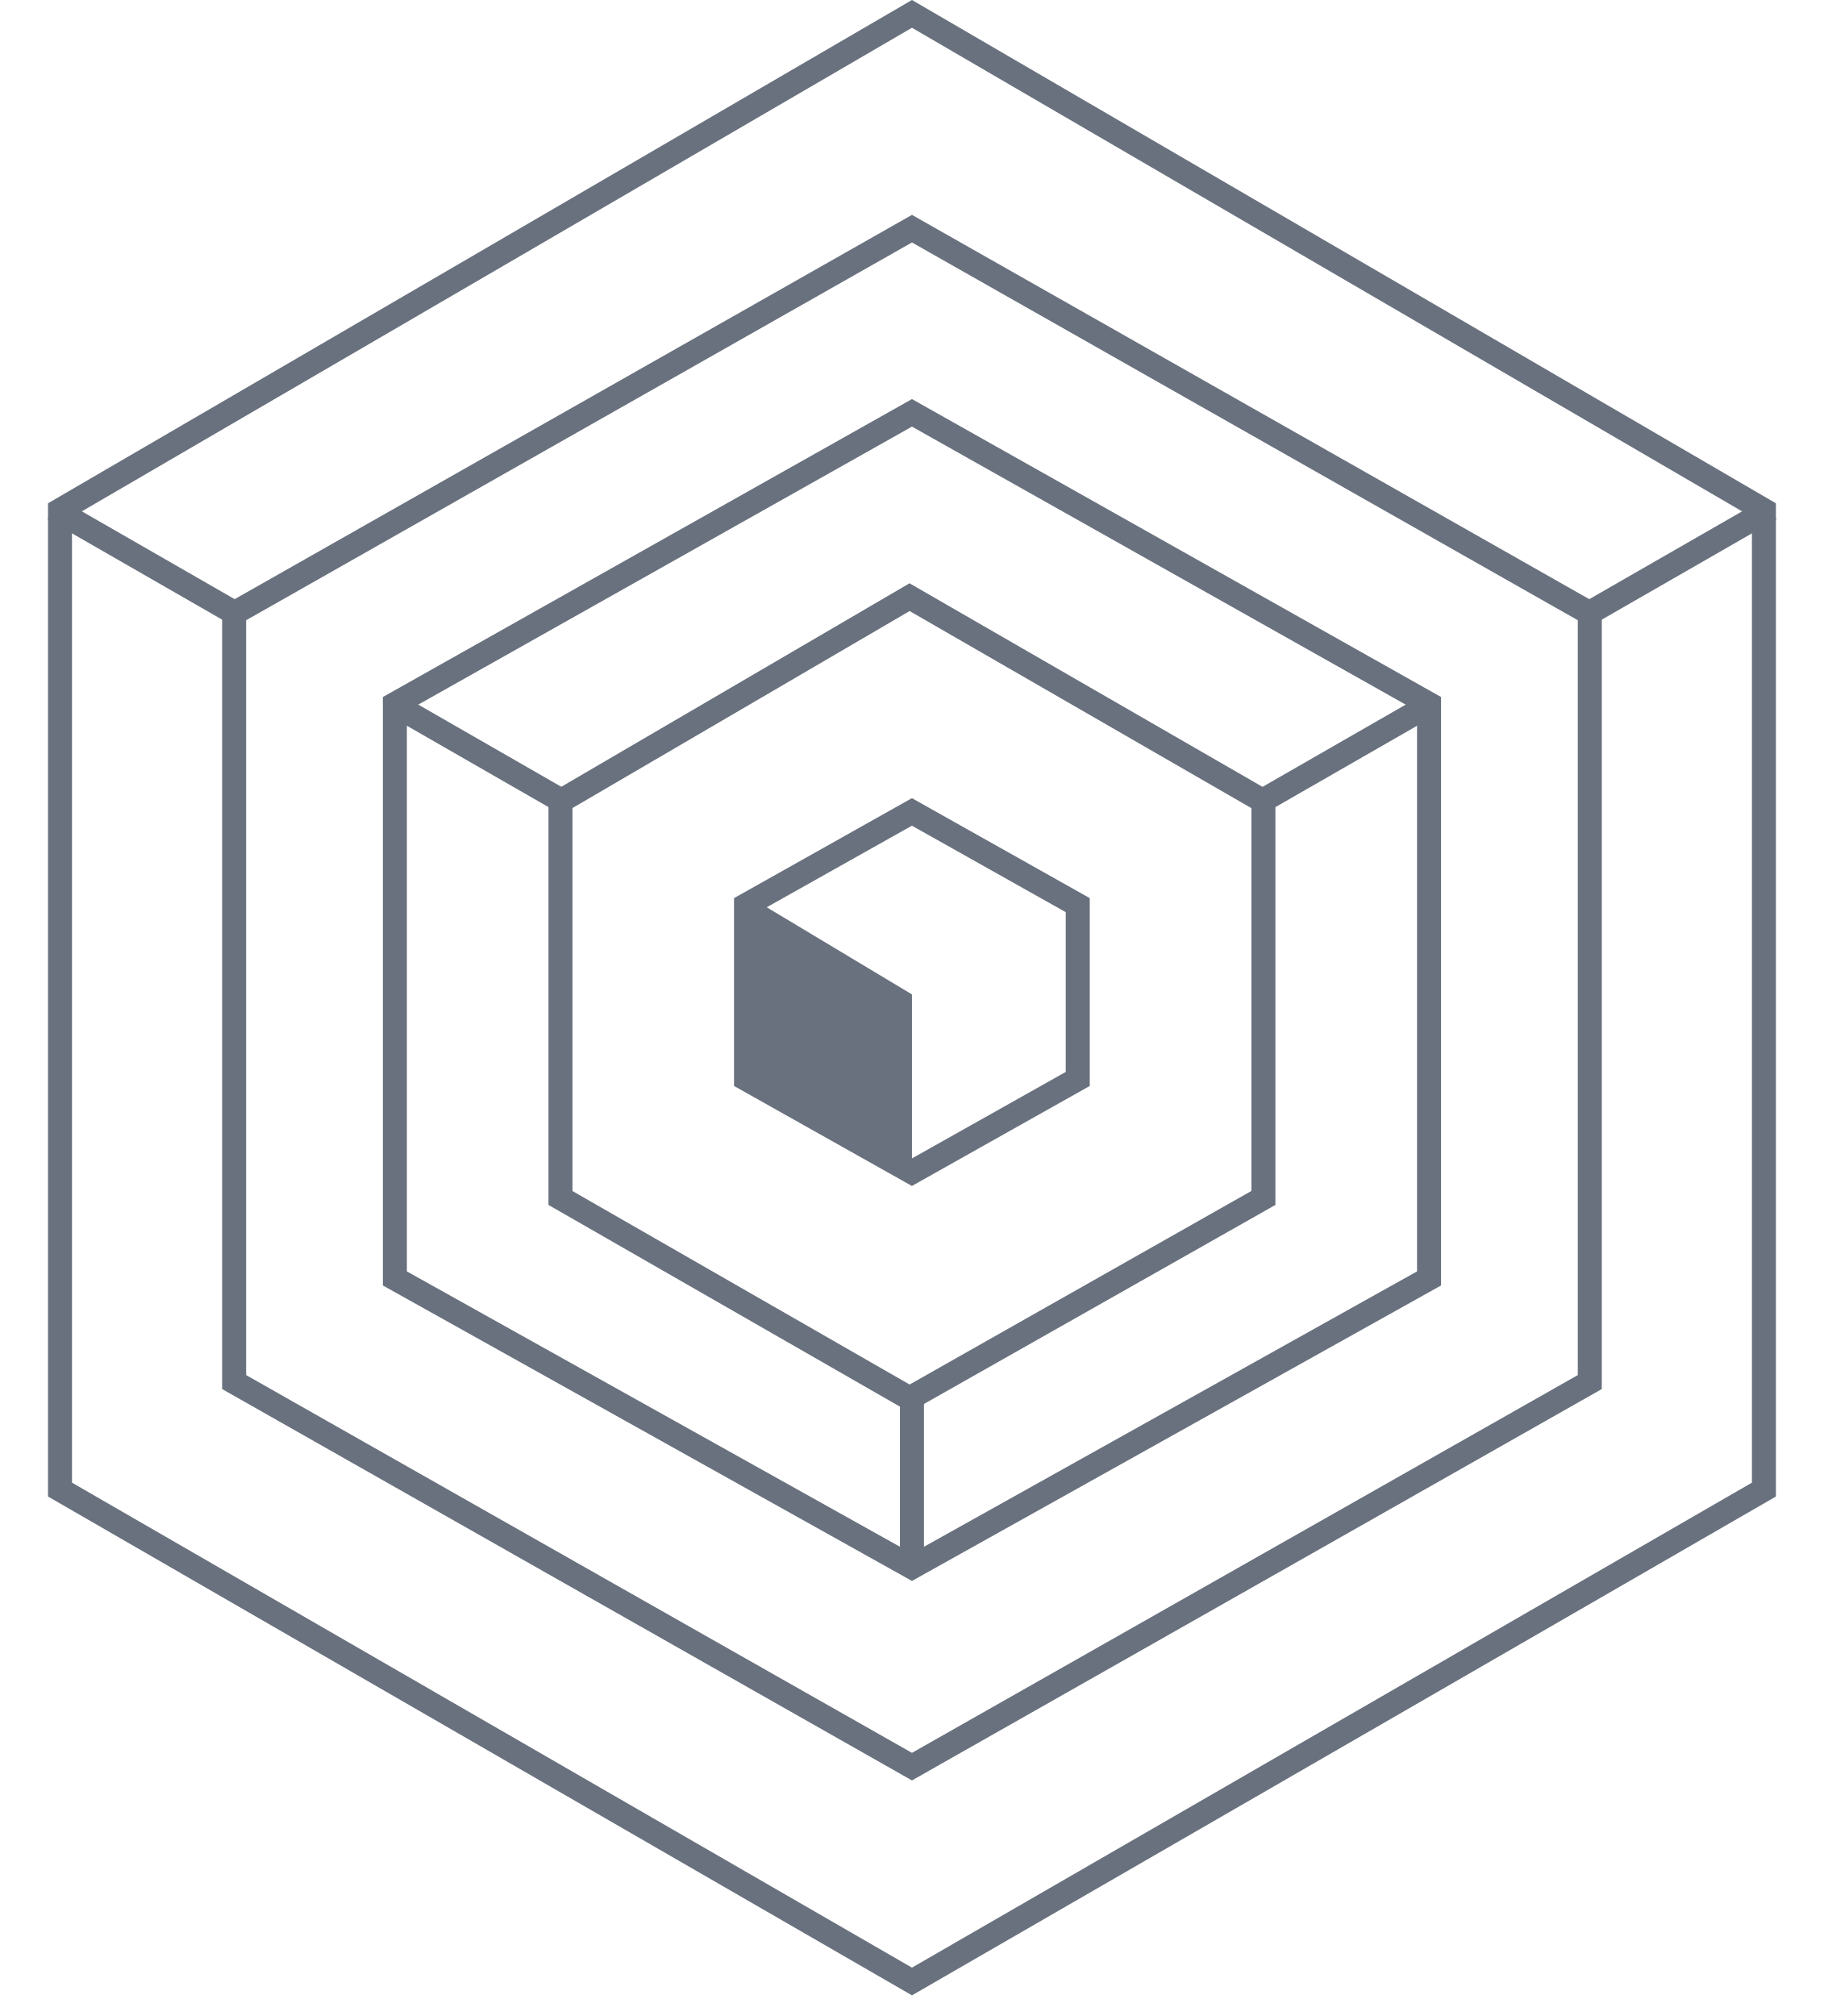
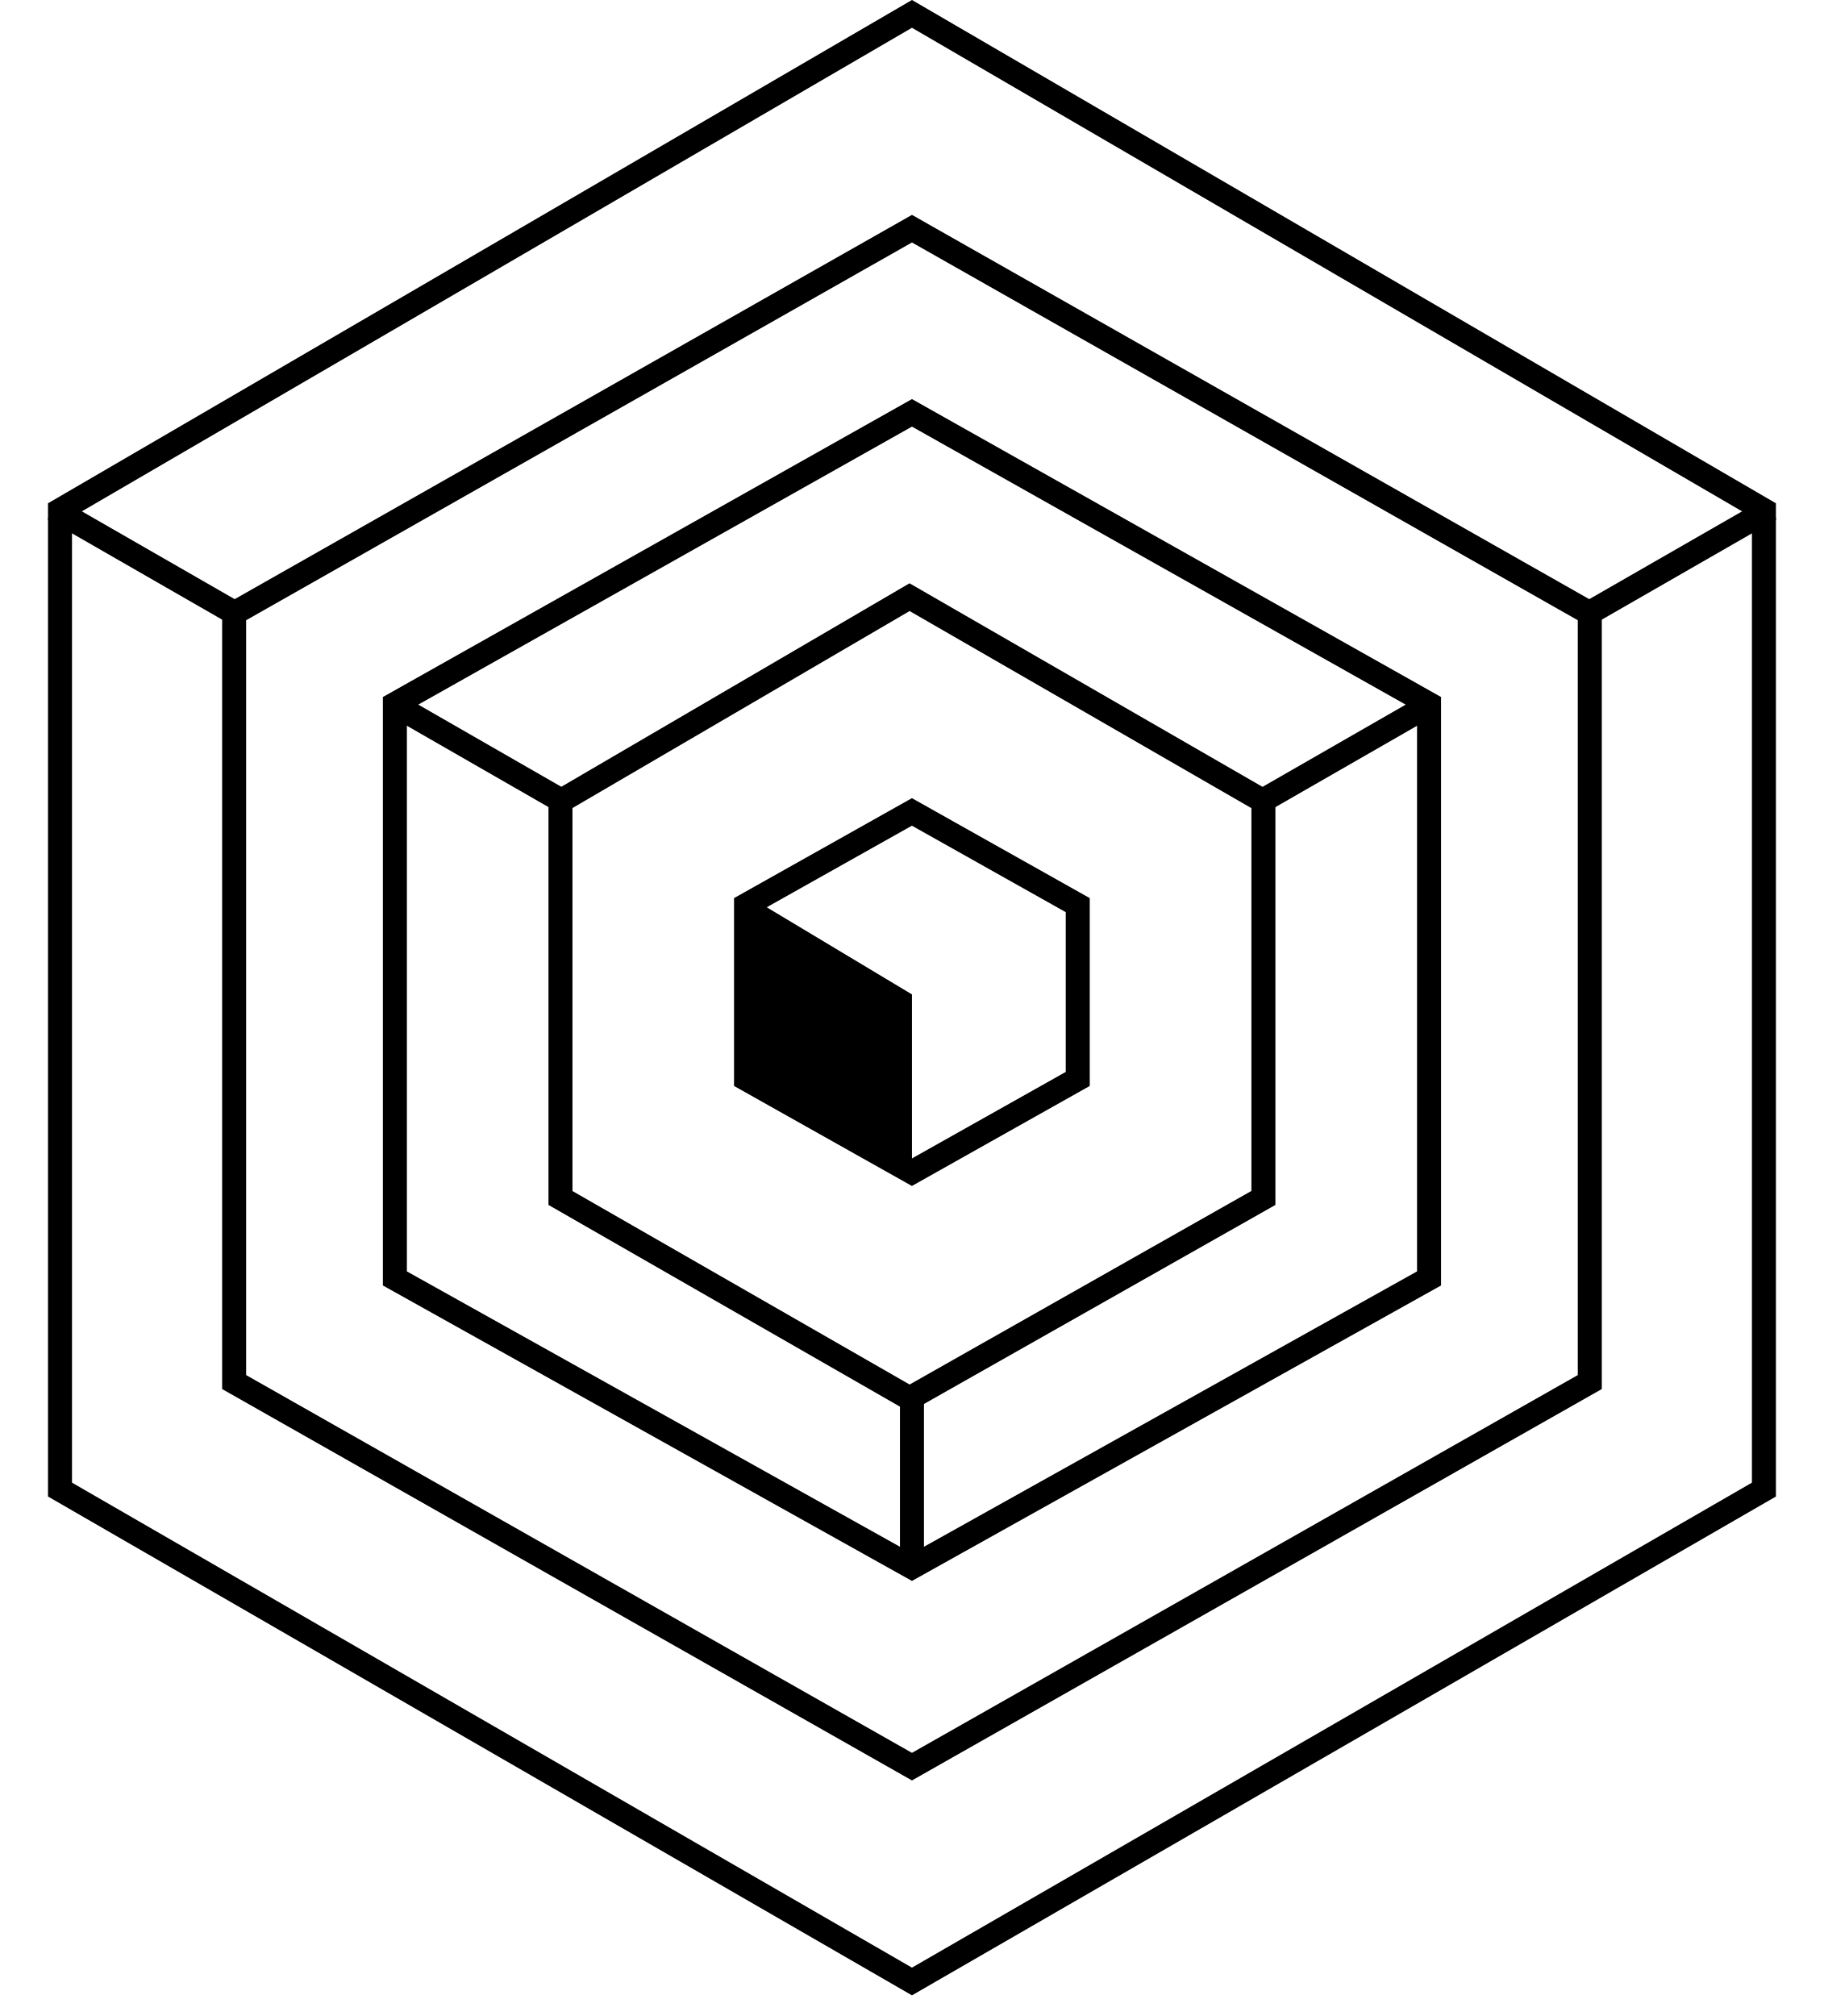
- <svg xmlns="http://www.w3.org/2000/svg" width="38" height="42" viewBox="0 0 38 42" fill="none">
-   <path d="M15.543 22.478V18.857L18.999 16.915L22.454 18.857V22.478L18.999 24.421L15.543 22.478Z" stroke="#69717E" stroke-width="0.5" />
-   <path d="M16 22V19.5L18.5 21V23.5L16 22Z" fill="#69717E" stroke="#69717E" />
-   <path d="M11.677 16.691L18.95 12.441L26.322 16.692V24.957L18.95 29.132L11.677 24.958V16.691Z" stroke="#69717E" stroke-width="0.5" />
-   <path d="M8.227 14.667L19 8.601L29.773 14.667V26.634L19 32.65L8.227 26.634L8.227 14.667Z" stroke="#69717E" stroke-width="0.5" />
-   <path d="M11.589 16.619L8.205 14.675" stroke="#69717E" stroke-width="0.5" />
-   <path d="M26.396 16.628L29.875 14.63" stroke="#69717E" stroke-width="0.5" />
-   <path d="M19 29.186L19 32.676" stroke="#69717E" stroke-width="0.5" />
-   <path d="M33.18 12.731L36.886 10.602" stroke="#69717E" stroke-width="0.5" />
-   <path d="M4.82 12.731L1.115 10.602" stroke="#69717E" stroke-width="0.5" />
-   <path d="M4.878 12.776L19 4.764L33.122 12.776V28.793L19 36.805L4.878 28.793V12.776Z" stroke="#69717E" stroke-width="0.5" />
-   <path d="M1.25 10.629L19 0.289L36.75 10.629V31.033L19 41.281L1.25 31.033L1.25 10.629Z" stroke="#69717E" stroke-width="0.5" />
+ <svg xmlns="http://www.w3.org/2000/svg" viewBox="0 0 38 42" fill="none">
+   <path d="M15.543 22.478V18.857L18.999 16.915L22.454 18.857V22.478L18.999 24.421L15.543 22.478Z" stroke="currentColor" stroke-width="0.5" />
+   <path d="M16 22V19.5L18.5 21V23.5L16 22Z" fill="currentColor" stroke="currentColor" />
+   <path d="M11.677 16.691L18.95 12.441L26.322 16.692V24.957L18.95 29.132L11.677 24.958V16.691Z" stroke="currentColor" stroke-width="0.5" />
+   <path d="M8.227 14.667L19 8.601L29.773 14.667V26.634L19 32.65L8.227 26.634L8.227 14.667Z" stroke="currentColor" stroke-width="0.5" />
+   <path d="M11.589 16.619L8.205 14.675" stroke="currentColor" stroke-width="0.5" />
+   <path d="M26.396 16.628L29.875 14.63" stroke="currentColor" stroke-width="0.5" />
+   <path d="M19 29.186L19 32.676" stroke="currentColor" stroke-width="0.5" />
+   <path d="M33.18 12.731L36.886 10.602" stroke="currentColor" stroke-width="0.5" />
+   <path d="M4.82 12.731L1.115 10.602" stroke="currentColor" stroke-width="0.5" />
+   <path d="M4.878 12.776L19 4.764L33.122 12.776V28.793L19 36.805L4.878 28.793V12.776Z" stroke="currentColor" stroke-width="0.5" />
+   <path d="M1.25 10.629L19 0.289L36.75 10.629V31.033L19 41.281L1.25 31.033L1.25 10.629Z" stroke="currentColor" stroke-width="0.5" />
</svg>
